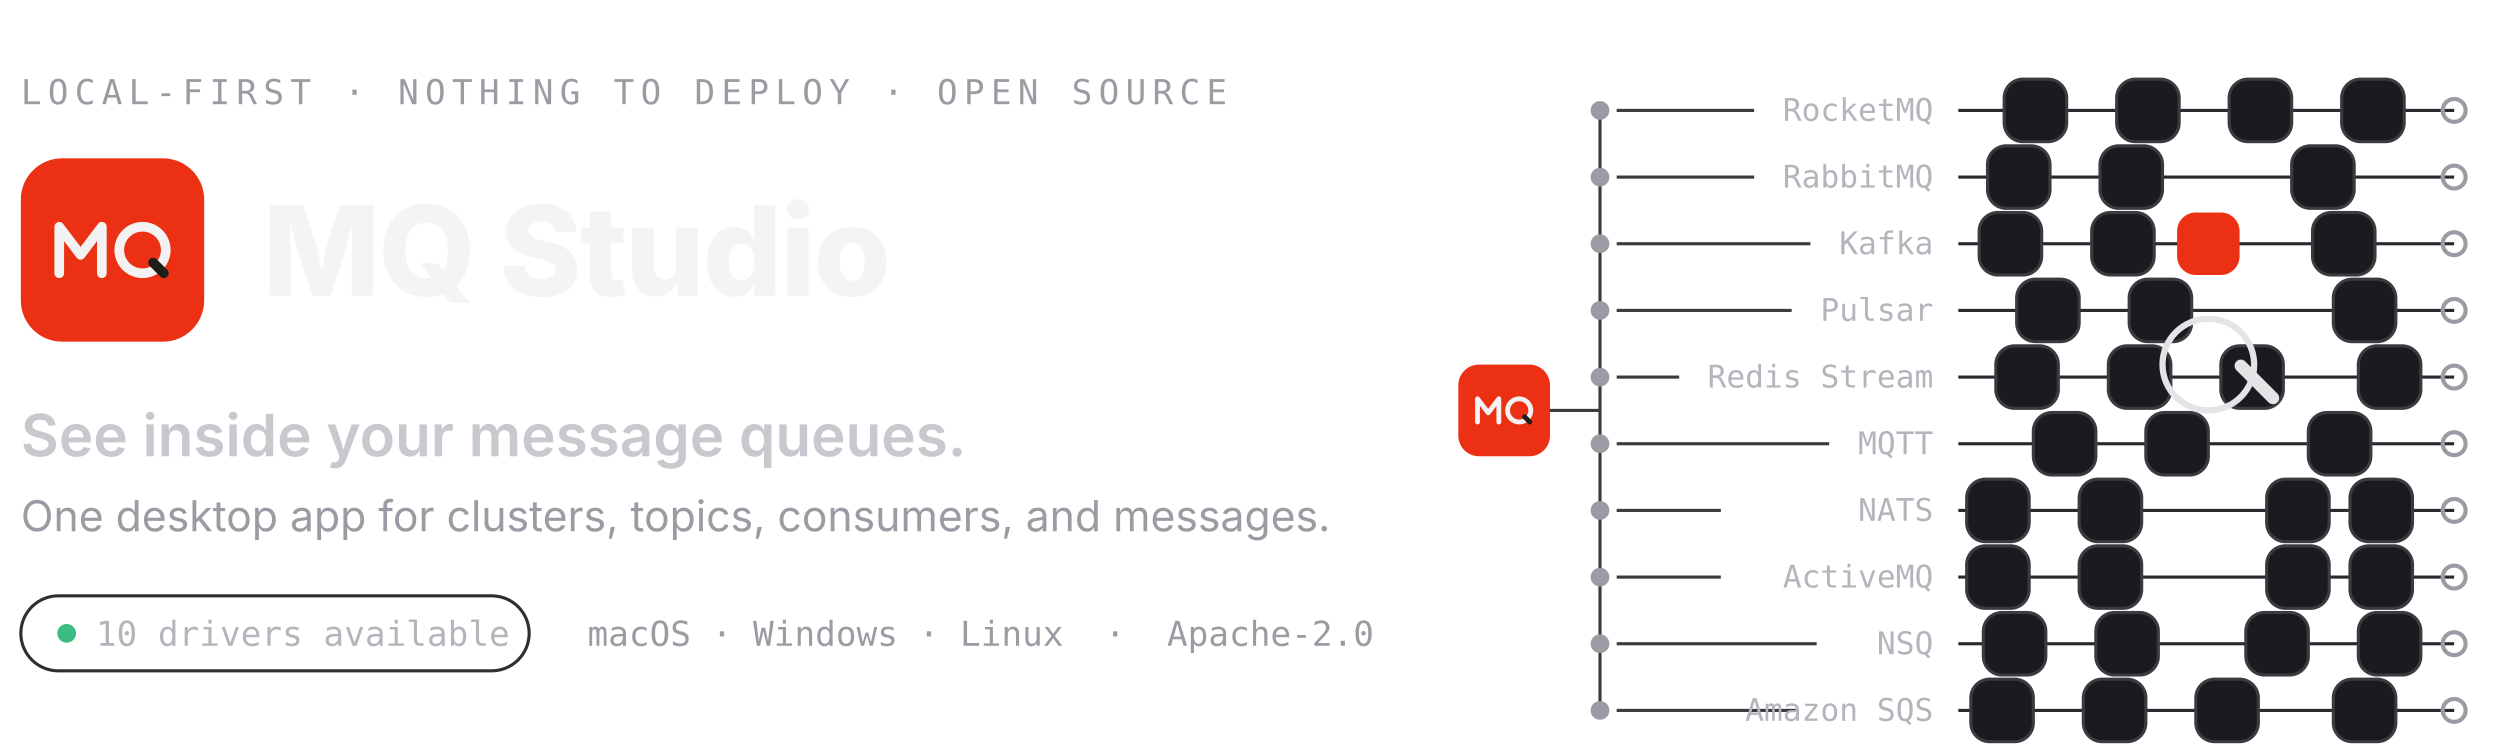
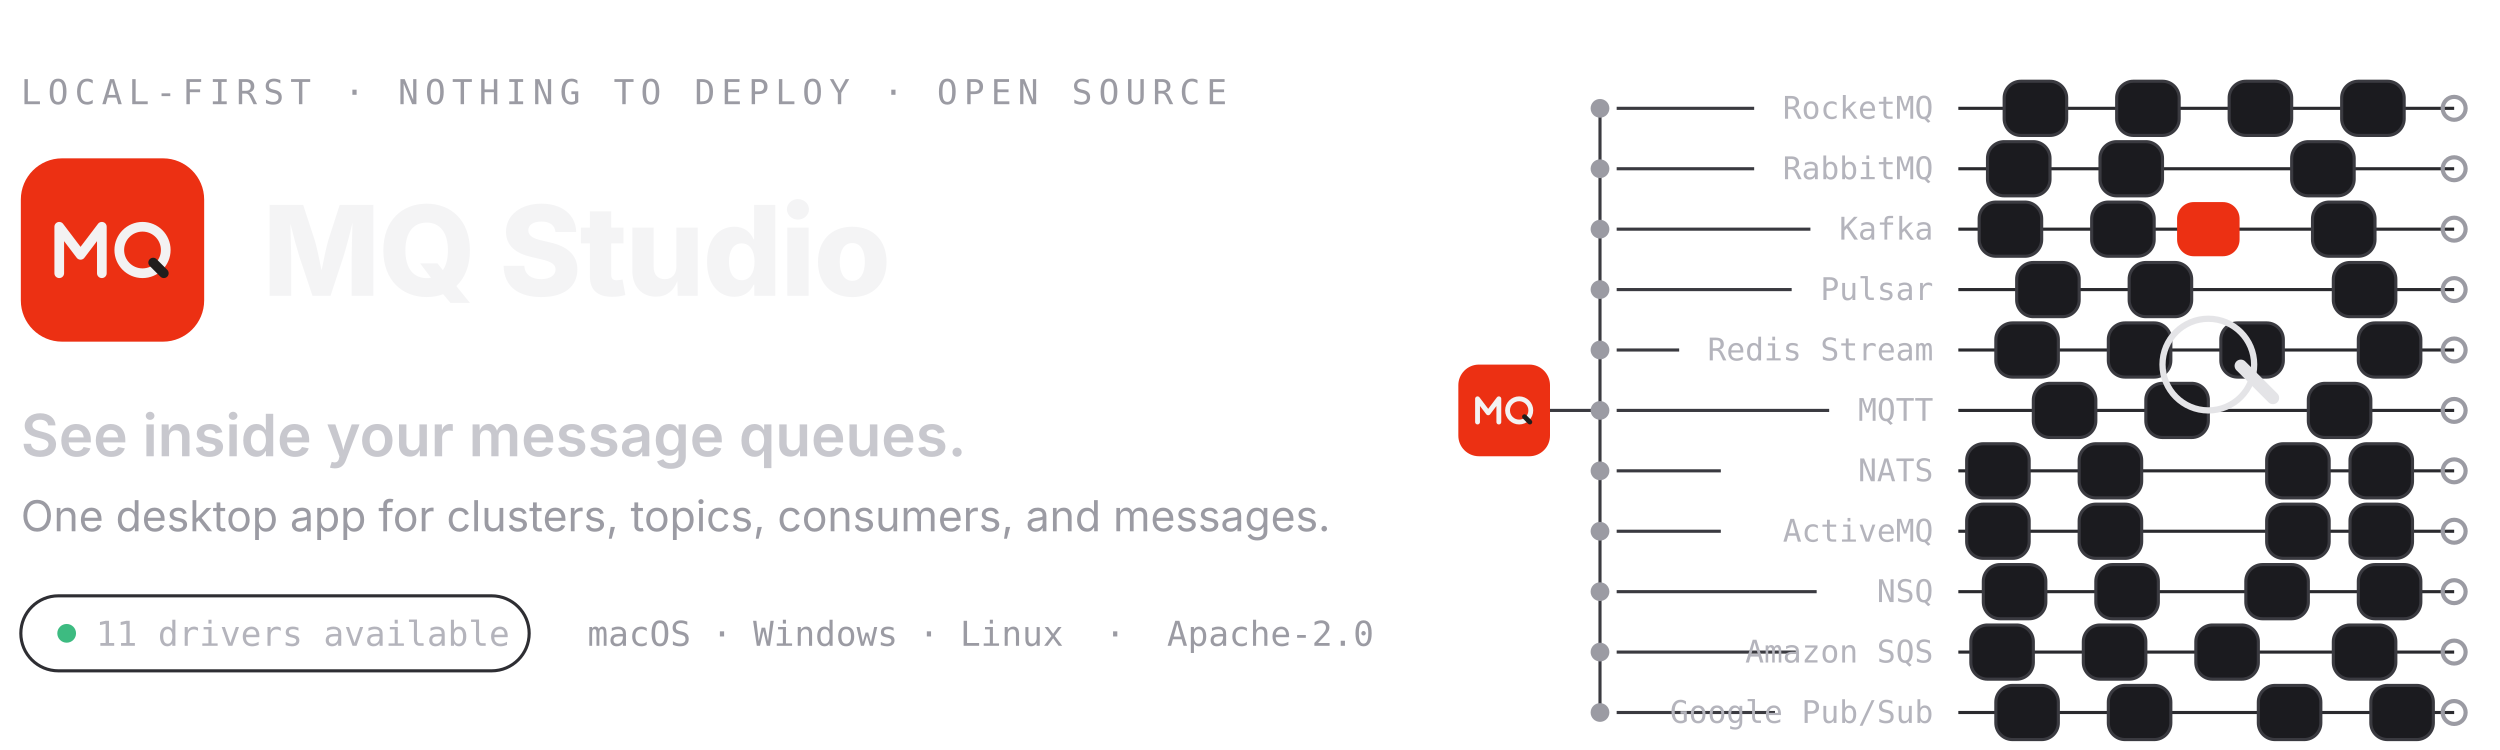
<svg xmlns="http://www.w3.org/2000/svg" width="1200" height="360" viewBox="0 0 1200 360" role="img" aria-labelledby="t d">
  <text x="10" y="50" font-family="ui-monospace,'SF Mono',Menlo,Consolas,monospace" font-size="16.5" letter-spacing="3" fill="#9B9BA3">LOCAL-FIRST · NOTHING TO DEPLOY · OPEN SOURCE</text>
  <g id="lockup">
    <rect x="10" y="76" width="88" height="88" rx="19.8" fill="#EC3013" />
    <g transform="translate(22.86 96.761) scale(0.46478)" fill="none" stroke-width="10">
      <path d="M12 74 L12 26 L34 55 L56 26 L56 74" stroke="#F3F2F2" stroke-linejoin="round" stroke-linecap="round" />
      <circle cx="98" cy="50" r="24" stroke="#F3F2F2" />
      <line x1="109" y1="63" x2="120" y2="74" stroke="#201E1D" stroke-linecap="round" />
    </g>
    <text x="126" y="142" font-family="-apple-system,'PingFang SC','Segoe UI','Microsoft YaHei',system-ui,sans-serif" font-size="60" font-weight="800" letter-spacing="-1" fill="#F4F4F5">MQ Studio</text>
  </g>
  <text x="10" y="219" font-family="-apple-system,'PingFang SC','Segoe UI','Microsoft YaHei',system-ui,sans-serif" font-size="28" font-weight="600" fill="#C8C8CE">See inside your message queues.</text>
  <text x="10" y="255" font-family="-apple-system,'PingFang SC','Segoe UI','Microsoft YaHei',system-ui,sans-serif" font-size="20.5" fill="#9B9BA3">One desktop app for clusters, topics, consumers, and messages.</text>
  <g id="meta">
    <rect x="10" y="286" width="244" height="36" rx="18" fill="none" stroke="#2E2E33" stroke-width="1.5" />
    <circle cx="32" cy="304" r="4.5" fill="#3DBB81" />
-     <text x="46" y="310" font-family="ui-monospace,'SF Mono',Menlo,Consolas,monospace" font-size="16.5" fill="#B4B4BC">10 drivers available</text>
+     <text x="46" y="310" font-family="ui-monospace,'SF Mono',Menlo,Consolas,monospace" font-size="16.5" fill="#B4B4BC">11 drivers available</text>
    <text x="282" y="310" font-family="ui-monospace,'SF Mono',Menlo,Consolas,monospace" font-size="16.5" fill="#9B9BA3">macOS · Windows · Linux  ·  Apache-2.0</text>
  </g>
  <g id="drivers">
    <rect x="700" y="175" width="44" height="44" rx="9.9" fill="#EC3013" />
    <g transform="translate(706.43 185.38) scale(0.23239)" fill="none" stroke-width="10">
      <path d="M12 74 L12 26 L34 55 L56 26 L56 74" stroke="#F3F2F2" stroke-linejoin="round" stroke-linecap="round" />
      <circle cx="98" cy="50" r="24" stroke="#F3F2F2" />
      <line x1="109" y1="63" x2="120" y2="74" stroke="#201E1D" stroke-linecap="round" />
    </g>
    <line x1="744" y1="197" x2="768" y2="197" stroke="#3A3A40" stroke-width="1.5" />
-     <line x1="768" y1="53" x2="768" y2="341" stroke="#3A3A40" stroke-width="1.5" />
-     <line x1="776" y1="53" x2="842" y2="53" stroke="#3A3A40" stroke-width="1.5" />
-     <text x="928" y="58" text-anchor="end" font-family="ui-monospace,'SF Mono',Menlo,Consolas,monospace" font-size="15" fill="#B4B4BC">RocketMQ</text>
-     <line x1="940" y1="53" x2="1178" y2="53" stroke="#2A2A2E" stroke-width="1.5" />
-     <circle cx="768" cy="53" r="4.5" fill="#9B9BA3" />
-     <circle cx="1178" cy="53" r="5.5" fill="none" stroke="#9B9BA3" stroke-width="2" />
-     <rect x="962" y="38" width="30" height="30" rx="9" fill="#1B1B1F" stroke="#3A3A40" stroke-width="1.5" />
-     <rect x="1016" y="38" width="30" height="30" rx="9" fill="#1B1B1F" stroke="#3A3A40" stroke-width="1.5" />
-     <rect x="1070" y="38" width="30" height="30" rx="9" fill="#1B1B1F" stroke="#3A3A40" stroke-width="1.5" />
-     <rect x="1124" y="38" width="30" height="30" rx="9" fill="#1B1B1F" stroke="#3A3A40" stroke-width="1.5" />
-     <line x1="776" y1="85" x2="842" y2="85" stroke="#3A3A40" stroke-width="1.5" />
-     <text x="928" y="90" text-anchor="end" font-family="ui-monospace,'SF Mono',Menlo,Consolas,monospace" font-size="15" fill="#B4B4BC">RabbitMQ</text>
-     <line x1="940" y1="85" x2="1178" y2="85" stroke="#2A2A2E" stroke-width="1.5" />
-     <circle cx="768" cy="85" r="4.5" fill="#9B9BA3" />
-     <circle cx="1178" cy="85" r="5.5" fill="none" stroke="#9B9BA3" stroke-width="2" />
-     <rect x="954" y="70" width="30" height="30" rx="9" fill="#1B1B1F" stroke="#3A3A40" stroke-width="1.5" />
-     <rect x="1008" y="70" width="30" height="30" rx="9" fill="#1B1B1F" stroke="#3A3A40" stroke-width="1.5" />
-     <rect x="1100" y="70" width="30" height="30" rx="9" fill="#1B1B1F" stroke="#3A3A40" stroke-width="1.5" />
-     <line x1="776" y1="117" x2="869" y2="117" stroke="#3A3A40" stroke-width="1.5" />
-     <text x="928" y="122" text-anchor="end" font-family="ui-monospace,'SF Mono',Menlo,Consolas,monospace" font-size="15" fill="#B4B4BC">Kafka</text>
-     <line x1="940" y1="117" x2="1178" y2="117" stroke="#2A2A2E" stroke-width="1.5" />
-     <circle cx="768" cy="117" r="4.5" fill="#9B9BA3" />
-     <circle cx="1178" cy="117" r="5.5" fill="none" stroke="#9B9BA3" stroke-width="2" />
-     <rect x="950" y="102" width="30" height="30" rx="9" fill="#1B1B1F" stroke="#3A3A40" stroke-width="1.5" />
-     <rect x="1004" y="102" width="30" height="30" rx="9" fill="#1B1B1F" stroke="#3A3A40" stroke-width="1.5" />
-     <rect x="1110" y="102" width="30" height="30" rx="9" fill="#1B1B1F" stroke="#3A3A40" stroke-width="1.5" />
-     <rect x="1045" y="102" width="30" height="30" rx="9" fill="#EC3013" />
-     <line x1="776" y1="149" x2="860" y2="149" stroke="#3A3A40" stroke-width="1.5" />
-     <text x="928" y="154" text-anchor="end" font-family="ui-monospace,'SF Mono',Menlo,Consolas,monospace" font-size="15" fill="#B4B4BC">Pulsar</text>
-     <line x1="940" y1="149" x2="1178" y2="149" stroke="#2A2A2E" stroke-width="1.5" />
-     <circle cx="768" cy="149" r="4.5" fill="#9B9BA3" />
-     <circle cx="1178" cy="149" r="5.5" fill="none" stroke="#9B9BA3" stroke-width="2" />
-     <rect x="968" y="134" width="30" height="30" rx="9" fill="#1B1B1F" stroke="#3A3A40" stroke-width="1.5" />
-     <rect x="1022" y="134" width="30" height="30" rx="9" fill="#1B1B1F" stroke="#3A3A40" stroke-width="1.5" />
-     <rect x="1120" y="134" width="30" height="30" rx="9" fill="#1B1B1F" stroke="#3A3A40" stroke-width="1.5" />
-     <line x1="776" y1="181" x2="806" y2="181" stroke="#3A3A40" stroke-width="1.5" />
-     <text x="928" y="186" text-anchor="end" font-family="ui-monospace,'SF Mono',Menlo,Consolas,monospace" font-size="15" fill="#B4B4BC">Redis Stream</text>
-     <line x1="940" y1="181" x2="1178" y2="181" stroke="#2A2A2E" stroke-width="1.5" />
-     <circle cx="768" cy="181" r="4.5" fill="#9B9BA3" />
-     <circle cx="1178" cy="181" r="5.5" fill="none" stroke="#9B9BA3" stroke-width="2" />
-     <rect x="958" y="166" width="30" height="30" rx="9" fill="#1B1B1F" stroke="#3A3A40" stroke-width="1.5" />
-     <rect x="1012" y="166" width="30" height="30" rx="9" fill="#1B1B1F" stroke="#3A3A40" stroke-width="1.5" />
-     <rect x="1066" y="166" width="30" height="30" rx="9" fill="#1B1B1F" stroke="#3A3A40" stroke-width="1.5" />
-     <rect x="1132" y="166" width="30" height="30" rx="9" fill="#1B1B1F" stroke="#3A3A40" stroke-width="1.5" />
-     <line x1="776" y1="213" x2="878" y2="213" stroke="#3A3A40" stroke-width="1.5" />
-     <text x="928" y="218" text-anchor="end" font-family="ui-monospace,'SF Mono',Menlo,Consolas,monospace" font-size="15" fill="#B4B4BC">MQTT</text>
-     <line x1="940" y1="213" x2="1178" y2="213" stroke="#2A2A2E" stroke-width="1.5" />
-     <circle cx="768" cy="213" r="4.5" fill="#9B9BA3" />
-     <circle cx="1178" cy="213" r="5.5" fill="none" stroke="#9B9BA3" stroke-width="2" />
-     <rect x="976" y="198" width="30" height="30" rx="9" fill="#1B1B1F" stroke="#3A3A40" stroke-width="1.5" />
-     <rect x="1030" y="198" width="30" height="30" rx="9" fill="#1B1B1F" stroke="#3A3A40" stroke-width="1.5" />
-     <rect x="1108" y="198" width="30" height="30" rx="9" fill="#1B1B1F" stroke="#3A3A40" stroke-width="1.5" />
-     <line x1="776" y1="245" x2="826" y2="245" stroke="#3A3A40" stroke-width="1.5" />
-     <text x="928" y="250" text-anchor="end" font-family="ui-monospace,'SF Mono',Menlo,Consolas,monospace" font-size="15" fill="#B4B4BC">NATS</text>
-     <line x1="940" y1="245" x2="1178" y2="245" stroke="#2A2A2E" stroke-width="1.5" />
-     <circle cx="768" cy="245" r="4.5" fill="#9B9BA3" />
-     <circle cx="1178" cy="245" r="5.5" fill="none" stroke="#9B9BA3" stroke-width="2" />
-     <rect x="944" y="230" width="30" height="30" rx="9" fill="#1B1B1F" stroke="#3A3A40" stroke-width="1.5" />
-     <rect x="998" y="230" width="30" height="30" rx="9" fill="#1B1B1F" stroke="#3A3A40" stroke-width="1.5" />
-     <rect x="1088" y="230" width="30" height="30" rx="9" fill="#1B1B1F" stroke="#3A3A40" stroke-width="1.5" />
-     <rect x="1128" y="230" width="30" height="30" rx="9" fill="#1B1B1F" stroke="#3A3A40" stroke-width="1.5" />
-     <line x1="776" y1="277" x2="826" y2="277" stroke="#3A3A40" stroke-width="1.5" />
-     <text x="928" y="282" text-anchor="end" font-family="ui-monospace,'SF Mono',Menlo,Consolas,monospace" font-size="15" fill="#B4B4BC">ActiveMQ</text>
-     <line x1="940" y1="277" x2="1178" y2="277" stroke="#2A2A2E" stroke-width="1.5" />
-     <circle cx="768" cy="277" r="4.5" fill="#9B9BA3" />
-     <circle cx="1178" cy="277" r="5.5" fill="none" stroke="#9B9BA3" stroke-width="2" />
-     <rect x="944" y="262" width="30" height="30" rx="9" fill="#1B1B1F" stroke="#3A3A40" stroke-width="1.5" />
-     <rect x="998" y="262" width="30" height="30" rx="9" fill="#1B1B1F" stroke="#3A3A40" stroke-width="1.5" />
-     <rect x="1088" y="262" width="30" height="30" rx="9" fill="#1B1B1F" stroke="#3A3A40" stroke-width="1.5" />
-     <rect x="1128" y="262" width="30" height="30" rx="9" fill="#1B1B1F" stroke="#3A3A40" stroke-width="1.5" />
-     <line x1="776" y1="309" x2="872" y2="309" stroke="#3A3A40" stroke-width="1.5" />
-     <text x="928" y="314" text-anchor="end" font-family="ui-monospace,'SF Mono',Menlo,Consolas,monospace" font-size="15" fill="#B4B4BC">NSQ</text>
-     <line x1="940" y1="309" x2="1178" y2="309" stroke="#2A2A2E" stroke-width="1.5" />
-     <circle cx="768" cy="309" r="4.5" fill="#9B9BA3" />
-     <circle cx="1178" cy="309" r="5.5" fill="none" stroke="#9B9BA3" stroke-width="2" />
-     <rect x="952" y="294" width="30" height="30" rx="9" fill="#1B1B1F" stroke="#3A3A40" stroke-width="1.5" />
-     <rect x="1006" y="294" width="30" height="30" rx="9" fill="#1B1B1F" stroke="#3A3A40" stroke-width="1.5" />
-     <rect x="1078" y="294" width="30" height="30" rx="9" fill="#1B1B1F" stroke="#3A3A40" stroke-width="1.5" />
-     <rect x="1132" y="294" width="30" height="30" rx="9" fill="#1B1B1F" stroke="#3A3A40" stroke-width="1.5" />
-     <line x1="776" y1="341" x2="862" y2="341" stroke="#3A3A40" stroke-width="1.5" />
-     <text x="928" y="346" text-anchor="end" font-family="ui-monospace,'SF Mono',Menlo,Consolas,monospace" font-size="15" fill="#B4B4BC">Amazon SQS</text>
-     <line x1="940" y1="341" x2="1178" y2="341" stroke="#2A2A2E" stroke-width="1.5" />
-     <circle cx="768" cy="341" r="4.5" fill="#9B9BA3" />
-     <circle cx="1178" cy="341" r="5.5" fill="none" stroke="#9B9BA3" stroke-width="2" />
-     <rect x="946" y="326" width="30" height="30" rx="9" fill="#1B1B1F" stroke="#3A3A40" stroke-width="1.5" />
-     <rect x="1000" y="326" width="30" height="30" rx="9" fill="#1B1B1F" stroke="#3A3A40" stroke-width="1.5" />
-     <rect x="1054" y="326" width="30" height="30" rx="9" fill="#1B1B1F" stroke="#3A3A40" stroke-width="1.5" />
-     <rect x="1120" y="326" width="30" height="30" rx="9" fill="#1B1B1F" stroke="#3A3A40" stroke-width="1.5" />
+     <line x1="768" y1="52" x2="768" y2="342" stroke="#3A3A40" stroke-width="1.5" />
+     <line x1="776" y1="52" x2="842" y2="52" stroke="#3A3A40" stroke-width="1.5" />
+     <text x="928" y="57" text-anchor="end" font-family="ui-monospace,'SF Mono',Menlo,Consolas,monospace" font-size="15" fill="#B4B4BC">RocketMQ</text>
+     <line x1="940" y1="52" x2="1178" y2="52" stroke="#2A2A2E" stroke-width="1.5" />
+     <circle cx="768" cy="52" r="4.5" fill="#9B9BA3" />
+     <circle cx="1178" cy="52" r="5.5" fill="none" stroke="#9B9BA3" stroke-width="2" />
+     <rect x="962" y="39" width="30" height="26" rx="8" fill="#1B1B1F" stroke="#3A3A40" stroke-width="1.5" />
+     <rect x="1016" y="39" width="30" height="26" rx="8" fill="#1B1B1F" stroke="#3A3A40" stroke-width="1.5" />
+     <rect x="1070" y="39" width="30" height="26" rx="8" fill="#1B1B1F" stroke="#3A3A40" stroke-width="1.5" />
+     <rect x="1124" y="39" width="30" height="26" rx="8" fill="#1B1B1F" stroke="#3A3A40" stroke-width="1.5" />
+     <line x1="776" y1="81" x2="842" y2="81" stroke="#3A3A40" stroke-width="1.5" />
+     <text x="928" y="86" text-anchor="end" font-family="ui-monospace,'SF Mono',Menlo,Consolas,monospace" font-size="15" fill="#B4B4BC">RabbitMQ</text>
+     <line x1="940" y1="81" x2="1178" y2="81" stroke="#2A2A2E" stroke-width="1.5" />
+     <circle cx="768" cy="81" r="4.5" fill="#9B9BA3" />
+     <circle cx="1178" cy="81" r="5.5" fill="none" stroke="#9B9BA3" stroke-width="2" />
+     <rect x="954" y="68" width="30" height="26" rx="8" fill="#1B1B1F" stroke="#3A3A40" stroke-width="1.5" />
+     <rect x="1008" y="68" width="30" height="26" rx="8" fill="#1B1B1F" stroke="#3A3A40" stroke-width="1.5" />
+     <rect x="1100" y="68" width="30" height="26" rx="8" fill="#1B1B1F" stroke="#3A3A40" stroke-width="1.5" />
+     <line x1="776" y1="110" x2="869" y2="110" stroke="#3A3A40" stroke-width="1.5" />
+     <text x="928" y="115" text-anchor="end" font-family="ui-monospace,'SF Mono',Menlo,Consolas,monospace" font-size="15" fill="#B4B4BC">Kafka</text>
+     <line x1="940" y1="110" x2="1178" y2="110" stroke="#2A2A2E" stroke-width="1.5" />
+     <circle cx="768" cy="110" r="4.5" fill="#9B9BA3" />
+     <circle cx="1178" cy="110" r="5.5" fill="none" stroke="#9B9BA3" stroke-width="2" />
+     <rect x="950" y="97" width="30" height="26" rx="8" fill="#1B1B1F" stroke="#3A3A40" stroke-width="1.5" />
+     <rect x="1004" y="97" width="30" height="26" rx="8" fill="#1B1B1F" stroke="#3A3A40" stroke-width="1.5" />
+     <rect x="1110" y="97" width="30" height="26" rx="8" fill="#1B1B1F" stroke="#3A3A40" stroke-width="1.5" />
+     <rect x="1045" y="97" width="30" height="26" rx="8" fill="#EC3013" />
+     <line x1="776" y1="139" x2="860" y2="139" stroke="#3A3A40" stroke-width="1.5" />
+     <text x="928" y="144" text-anchor="end" font-family="ui-monospace,'SF Mono',Menlo,Consolas,monospace" font-size="15" fill="#B4B4BC">Pulsar</text>
+     <line x1="940" y1="139" x2="1178" y2="139" stroke="#2A2A2E" stroke-width="1.5" />
+     <circle cx="768" cy="139" r="4.5" fill="#9B9BA3" />
+     <circle cx="1178" cy="139" r="5.5" fill="none" stroke="#9B9BA3" stroke-width="2" />
+     <rect x="968" y="126" width="30" height="26" rx="8" fill="#1B1B1F" stroke="#3A3A40" stroke-width="1.5" />
+     <rect x="1022" y="126" width="30" height="26" rx="8" fill="#1B1B1F" stroke="#3A3A40" stroke-width="1.5" />
+     <rect x="1120" y="126" width="30" height="26" rx="8" fill="#1B1B1F" stroke="#3A3A40" stroke-width="1.5" />
+     <line x1="776" y1="168" x2="806" y2="168" stroke="#3A3A40" stroke-width="1.5" />
+     <text x="928" y="173" text-anchor="end" font-family="ui-monospace,'SF Mono',Menlo,Consolas,monospace" font-size="15" fill="#B4B4BC">Redis Stream</text>
+     <line x1="940" y1="168" x2="1178" y2="168" stroke="#2A2A2E" stroke-width="1.5" />
+     <circle cx="768" cy="168" r="4.5" fill="#9B9BA3" />
+     <circle cx="1178" cy="168" r="5.5" fill="none" stroke="#9B9BA3" stroke-width="2" />
+     <rect x="958" y="155" width="30" height="26" rx="8" fill="#1B1B1F" stroke="#3A3A40" stroke-width="1.5" />
+     <rect x="1012" y="155" width="30" height="26" rx="8" fill="#1B1B1F" stroke="#3A3A40" stroke-width="1.5" />
+     <rect x="1066" y="155" width="30" height="26" rx="8" fill="#1B1B1F" stroke="#3A3A40" stroke-width="1.5" />
+     <rect x="1132" y="155" width="30" height="26" rx="8" fill="#1B1B1F" stroke="#3A3A40" stroke-width="1.5" />
+     <line x1="776" y1="197" x2="878" y2="197" stroke="#3A3A40" stroke-width="1.5" />
+     <text x="928" y="202" text-anchor="end" font-family="ui-monospace,'SF Mono',Menlo,Consolas,monospace" font-size="15" fill="#B4B4BC">MQTT</text>
+     <line x1="940" y1="197" x2="1178" y2="197" stroke="#2A2A2E" stroke-width="1.5" />
+     <circle cx="768" cy="197" r="4.5" fill="#9B9BA3" />
+     <circle cx="1178" cy="197" r="5.5" fill="none" stroke="#9B9BA3" stroke-width="2" />
+     <rect x="976" y="184" width="30" height="26" rx="8" fill="#1B1B1F" stroke="#3A3A40" stroke-width="1.5" />
+     <rect x="1030" y="184" width="30" height="26" rx="8" fill="#1B1B1F" stroke="#3A3A40" stroke-width="1.5" />
+     <rect x="1108" y="184" width="30" height="26" rx="8" fill="#1B1B1F" stroke="#3A3A40" stroke-width="1.5" />
+     <line x1="776" y1="226" x2="826" y2="226" stroke="#3A3A40" stroke-width="1.5" />
+     <text x="928" y="231" text-anchor="end" font-family="ui-monospace,'SF Mono',Menlo,Consolas,monospace" font-size="15" fill="#B4B4BC">NATS</text>
+     <line x1="940" y1="226" x2="1178" y2="226" stroke="#2A2A2E" stroke-width="1.5" />
+     <circle cx="768" cy="226" r="4.5" fill="#9B9BA3" />
+     <circle cx="1178" cy="226" r="5.5" fill="none" stroke="#9B9BA3" stroke-width="2" />
+     <rect x="944" y="213" width="30" height="26" rx="8" fill="#1B1B1F" stroke="#3A3A40" stroke-width="1.5" />
+     <rect x="998" y="213" width="30" height="26" rx="8" fill="#1B1B1F" stroke="#3A3A40" stroke-width="1.5" />
+     <rect x="1088" y="213" width="30" height="26" rx="8" fill="#1B1B1F" stroke="#3A3A40" stroke-width="1.5" />
+     <rect x="1128" y="213" width="30" height="26" rx="8" fill="#1B1B1F" stroke="#3A3A40" stroke-width="1.5" />
+     <line x1="776" y1="255" x2="826" y2="255" stroke="#3A3A40" stroke-width="1.5" />
+     <text x="928" y="260" text-anchor="end" font-family="ui-monospace,'SF Mono',Menlo,Consolas,monospace" font-size="15" fill="#B4B4BC">ActiveMQ</text>
+     <line x1="940" y1="255" x2="1178" y2="255" stroke="#2A2A2E" stroke-width="1.5" />
+     <circle cx="768" cy="255" r="4.5" fill="#9B9BA3" />
+     <circle cx="1178" cy="255" r="5.5" fill="none" stroke="#9B9BA3" stroke-width="2" />
+     <rect x="944" y="242" width="30" height="26" rx="8" fill="#1B1B1F" stroke="#3A3A40" stroke-width="1.5" />
+     <rect x="998" y="242" width="30" height="26" rx="8" fill="#1B1B1F" stroke="#3A3A40" stroke-width="1.5" />
+     <rect x="1088" y="242" width="30" height="26" rx="8" fill="#1B1B1F" stroke="#3A3A40" stroke-width="1.5" />
+     <rect x="1128" y="242" width="30" height="26" rx="8" fill="#1B1B1F" stroke="#3A3A40" stroke-width="1.5" />
+     <line x1="776" y1="284" x2="872" y2="284" stroke="#3A3A40" stroke-width="1.5" />
+     <text x="928" y="289" text-anchor="end" font-family="ui-monospace,'SF Mono',Menlo,Consolas,monospace" font-size="15" fill="#B4B4BC">NSQ</text>
+     <line x1="940" y1="284" x2="1178" y2="284" stroke="#2A2A2E" stroke-width="1.5" />
+     <circle cx="768" cy="284" r="4.5" fill="#9B9BA3" />
+     <circle cx="1178" cy="284" r="5.5" fill="none" stroke="#9B9BA3" stroke-width="2" />
+     <rect x="952" y="271" width="30" height="26" rx="8" fill="#1B1B1F" stroke="#3A3A40" stroke-width="1.5" />
+     <rect x="1006" y="271" width="30" height="26" rx="8" fill="#1B1B1F" stroke="#3A3A40" stroke-width="1.5" />
+     <rect x="1078" y="271" width="30" height="26" rx="8" fill="#1B1B1F" stroke="#3A3A40" stroke-width="1.5" />
+     <rect x="1132" y="271" width="30" height="26" rx="8" fill="#1B1B1F" stroke="#3A3A40" stroke-width="1.5" />
+     <line x1="776" y1="313" x2="862" y2="313" stroke="#3A3A40" stroke-width="1.5" />
+     <text x="928" y="318" text-anchor="end" font-family="ui-monospace,'SF Mono',Menlo,Consolas,monospace" font-size="15" fill="#B4B4BC">Amazon SQS</text>
+     <line x1="940" y1="313" x2="1178" y2="313" stroke="#2A2A2E" stroke-width="1.5" />
+     <circle cx="768" cy="313" r="4.5" fill="#9B9BA3" />
+     <circle cx="1178" cy="313" r="5.5" fill="none" stroke="#9B9BA3" stroke-width="2" />
+     <rect x="946" y="300" width="30" height="26" rx="8" fill="#1B1B1F" stroke="#3A3A40" stroke-width="1.5" />
+     <rect x="1000" y="300" width="30" height="26" rx="8" fill="#1B1B1F" stroke="#3A3A40" stroke-width="1.5" />
+     <rect x="1054" y="300" width="30" height="26" rx="8" fill="#1B1B1F" stroke="#3A3A40" stroke-width="1.5" />
+     <rect x="1120" y="300" width="30" height="26" rx="8" fill="#1B1B1F" stroke="#3A3A40" stroke-width="1.5" />
+     <line x1="776" y1="342" x2="852" y2="342" stroke="#3A3A40" stroke-width="1.5" />
+     <text x="928" y="347" text-anchor="end" font-family="ui-monospace,'SF Mono',Menlo,Consolas,monospace" font-size="15" fill="#B4B4BC">Google Pub/Sub</text>
+     <line x1="940" y1="342" x2="1178" y2="342" stroke="#2A2A2E" stroke-width="1.5" />
+     <circle cx="768" cy="342" r="4.5" fill="#9B9BA3" />
+     <circle cx="1178" cy="342" r="5.5" fill="none" stroke="#9B9BA3" stroke-width="2" />
+     <rect x="958" y="329" width="30" height="26" rx="8" fill="#1B1B1F" stroke="#3A3A40" stroke-width="1.5" />
+     <rect x="1012" y="329" width="30" height="26" rx="8" fill="#1B1B1F" stroke="#3A3A40" stroke-width="1.5" />
+     <rect x="1084" y="329" width="30" height="26" rx="8" fill="#1B1B1F" stroke="#3A3A40" stroke-width="1.5" />
+     <rect x="1138" y="329" width="30" height="26" rx="8" fill="#1B1B1F" stroke="#3A3A40" stroke-width="1.5" />
  </g>
  <g id="inspect">
    <circle cx="1060" cy="175" r="22" fill="none" stroke="#E4E4E7" stroke-width="3" />
    <line x1="1075.6" y1="175.6" x2="1091" y2="191" stroke="#E4E4E7" stroke-width="6" stroke-linecap="round" />
  </g>
</svg>
